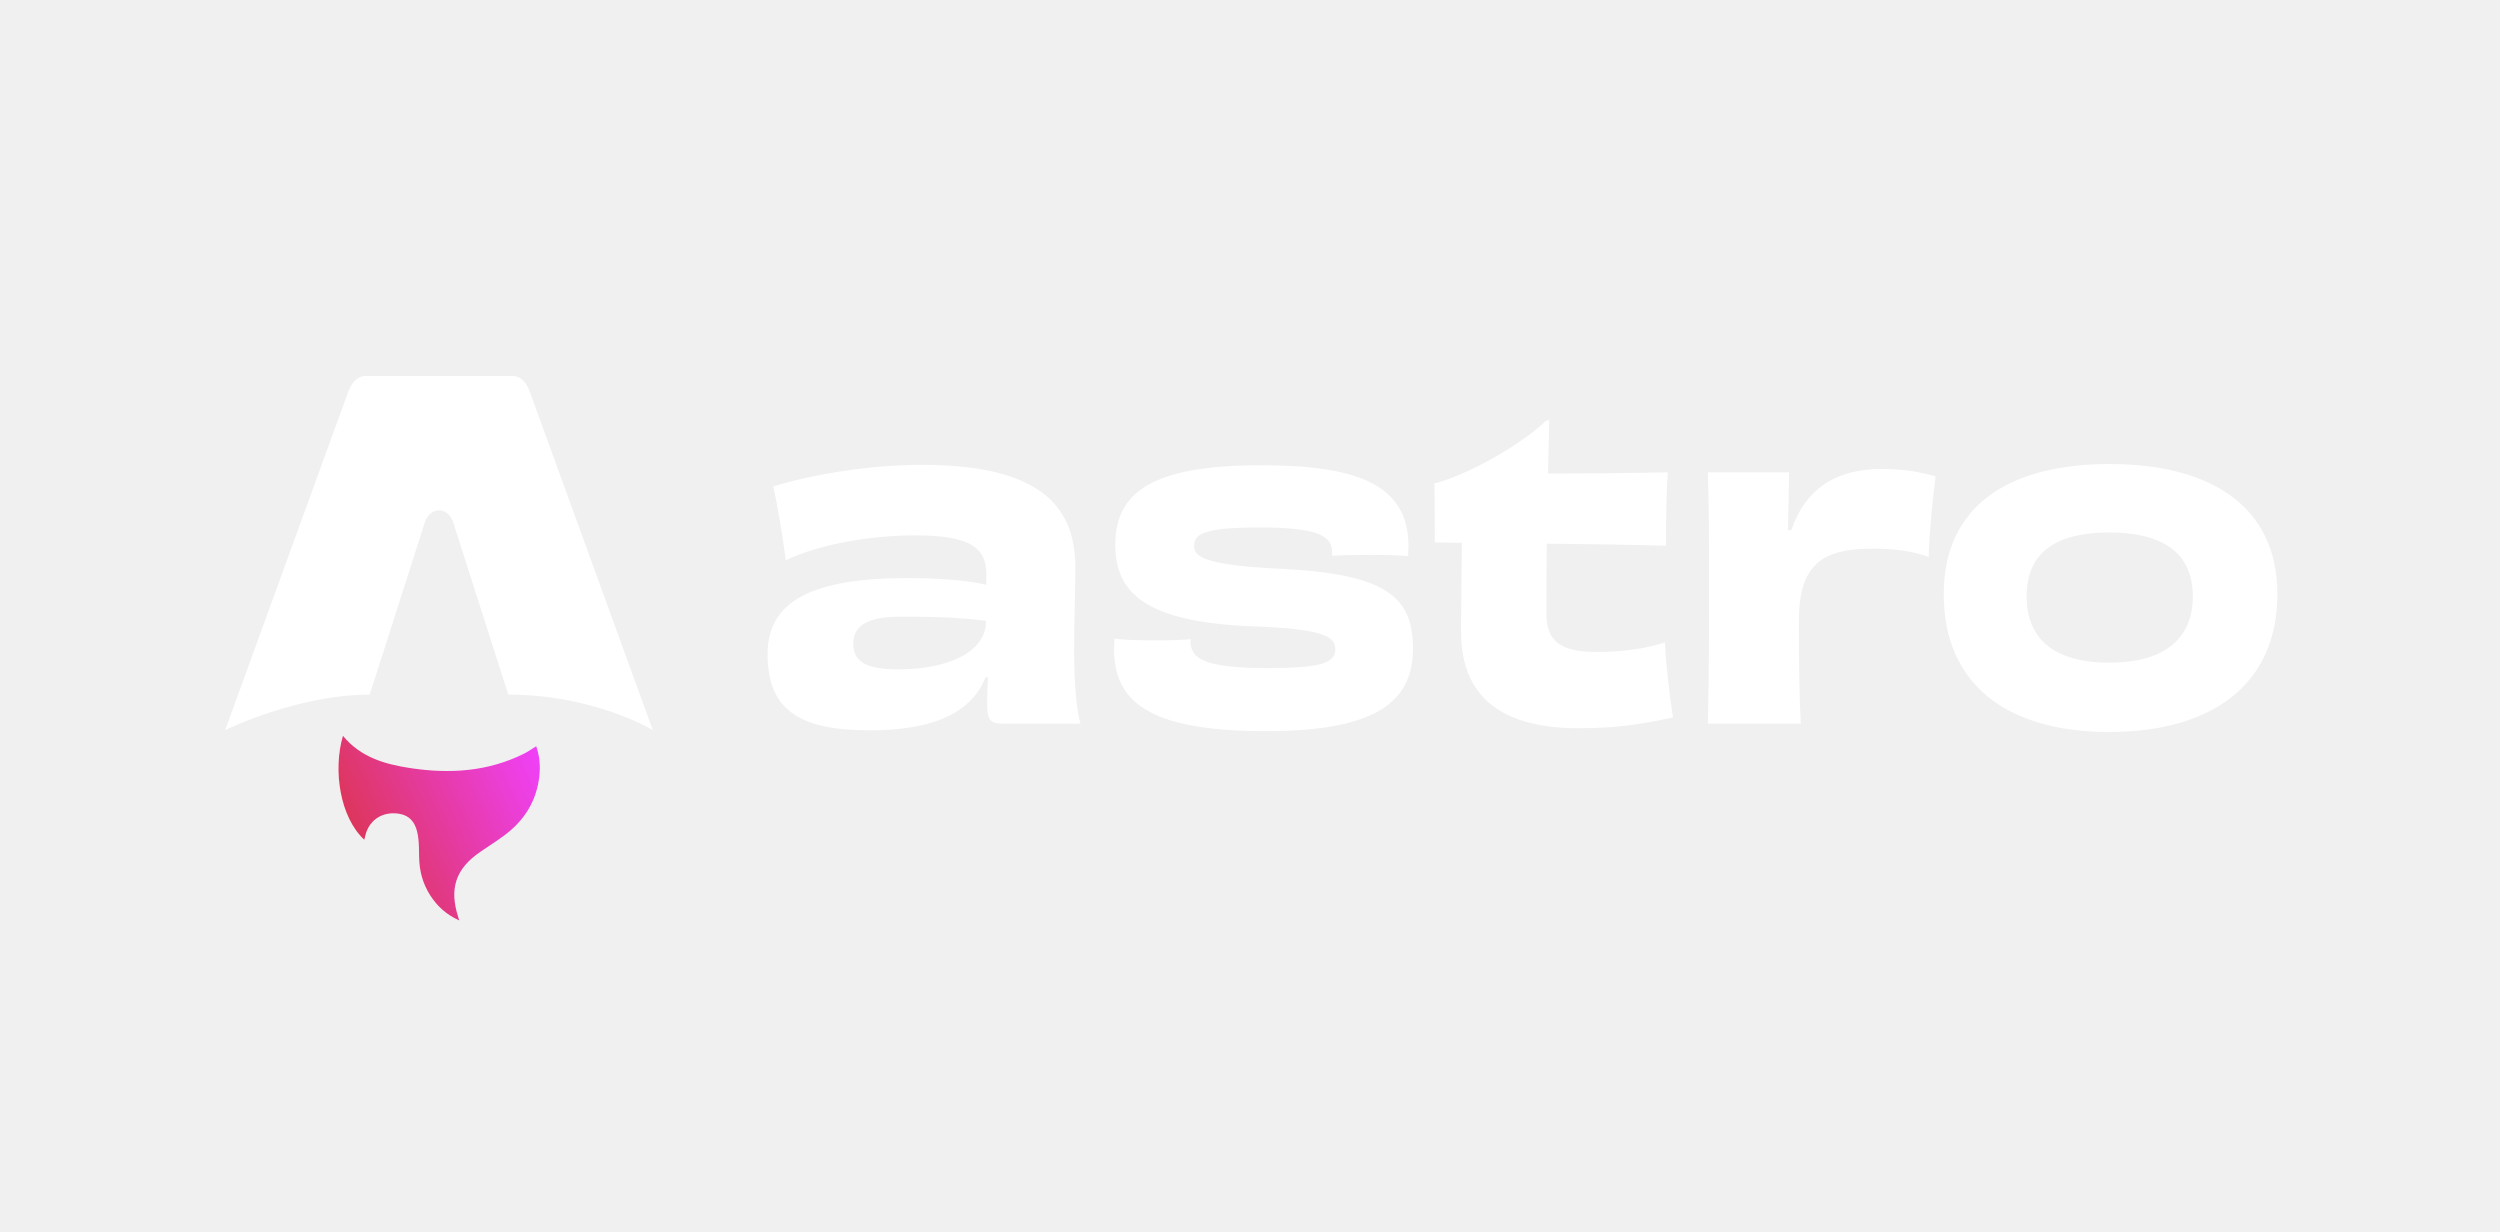
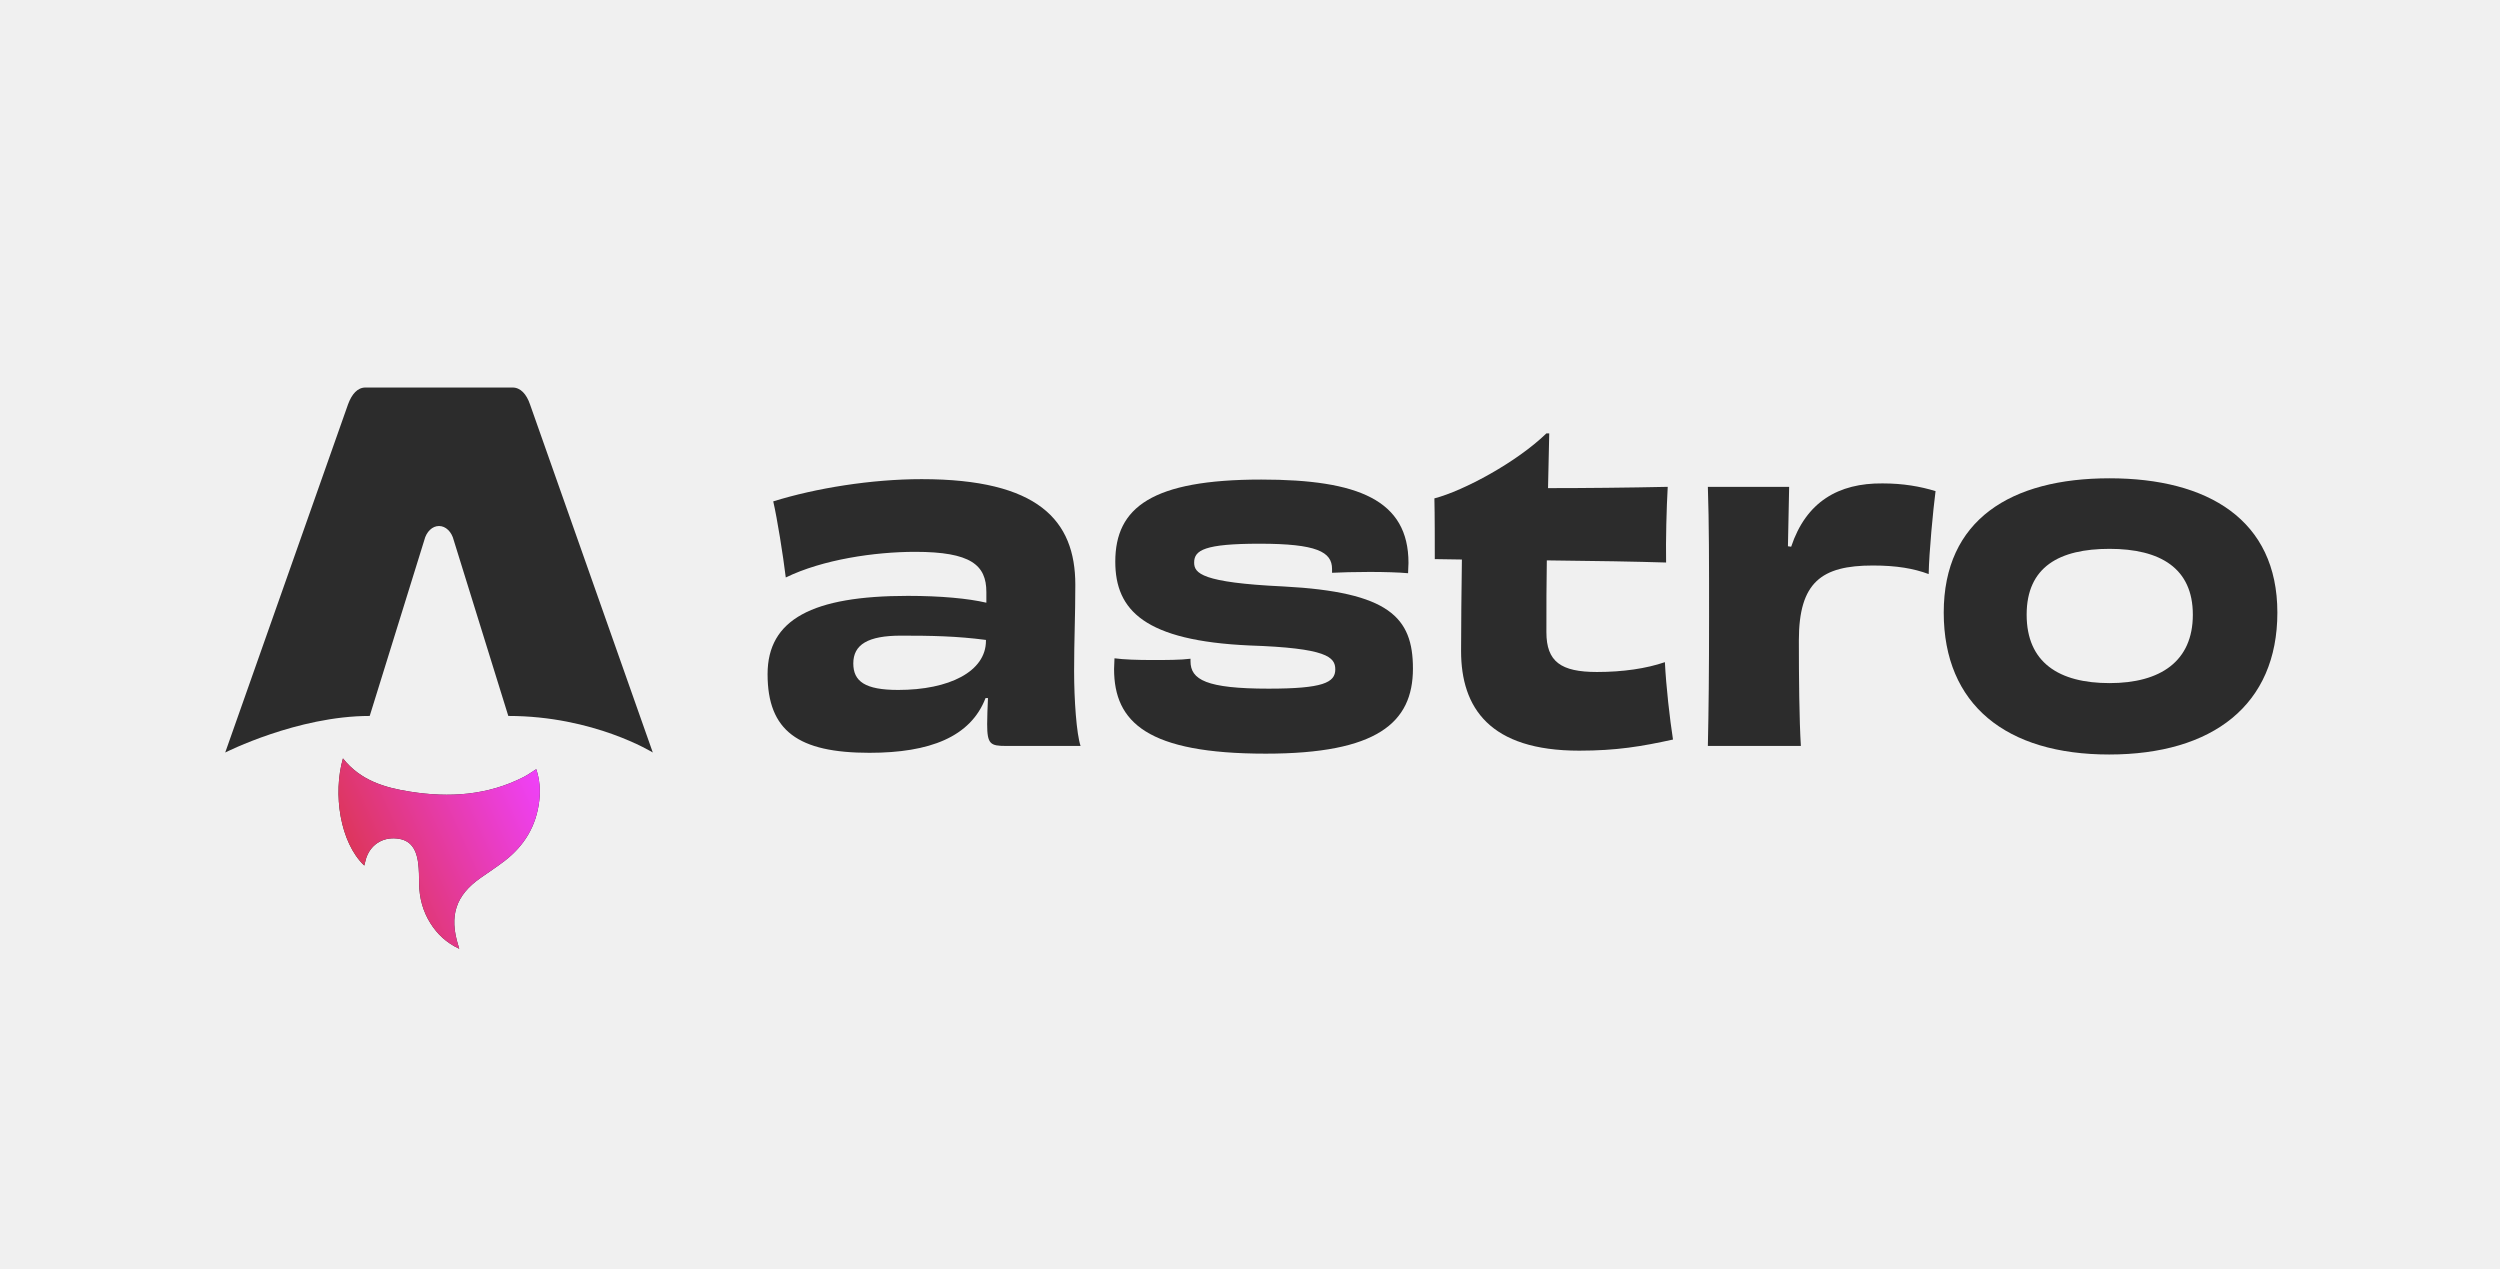
- <svg xmlns="http://www.w3.org/2000/svg" width="132" height="65" viewBox="0 0 132 65" fill="none">
-   <path d="M19.234 44.338C17.948 43.151 17.572 40.656 18.108 38.849C19.037 39.988 20.325 40.349 21.659 40.553C23.718 40.867 25.741 40.75 27.654 39.799C27.872 39.691 28.075 39.546 28.314 39.4C28.493 39.925 28.54 40.456 28.477 40.996C28.325 42.312 27.676 43.328 26.645 44.098C26.232 44.406 25.796 44.682 25.37 44.972C24.061 45.865 23.707 46.912 24.199 48.435C24.211 48.472 24.221 48.51 24.247 48.6C23.579 48.298 23.091 47.859 22.719 47.281C22.327 46.671 22.14 45.996 22.13 45.266C22.125 44.911 22.125 44.552 22.078 44.202C21.962 43.348 21.565 42.966 20.817 42.944C20.049 42.921 19.442 43.4 19.281 44.155C19.268 44.212 19.251 44.27 19.233 44.337L19.234 44.338Z" fill="white" />
-   <path d="M19.234 44.338C17.948 43.151 17.572 40.656 18.108 38.849C19.037 39.988 20.325 40.349 21.659 40.553C23.718 40.867 25.741 40.75 27.654 39.799C27.872 39.691 28.075 39.546 28.314 39.4C28.493 39.925 28.54 40.456 28.477 40.996C28.325 42.312 27.676 43.328 26.645 44.098C26.232 44.406 25.796 44.682 25.37 44.972C24.061 45.865 23.707 46.912 24.199 48.435C24.211 48.472 24.221 48.51 24.247 48.6C23.579 48.298 23.091 47.859 22.719 47.281C22.327 46.671 22.14 45.996 22.13 45.266C22.125 44.911 22.125 44.552 22.078 44.202C21.962 43.348 21.565 42.966 20.817 42.944C20.049 42.921 19.442 43.4 19.281 44.155C19.268 44.212 19.251 44.27 19.233 44.337L19.234 44.338Z" fill="url(#paint0_linear_26_129)" />
-   <path d="M11.891 38.547C11.891 38.547 15.701 36.674 19.521 36.674L22.401 27.675C22.509 27.239 22.824 26.944 23.18 26.944C23.535 26.944 23.85 27.239 23.958 27.675L26.838 36.674C31.363 36.674 34.468 38.547 34.468 38.547C34.468 38.547 27.997 20.751 27.985 20.715C27.799 20.189 27.485 19.85 27.063 19.85H19.297C18.875 19.85 18.574 20.189 18.375 20.715C18.361 20.75 11.891 38.547 11.891 38.547Z" fill="white" />
-   <path d="M52.058 32.823C52.058 34.4 50.115 35.342 47.425 35.342C45.674 35.342 45.054 34.904 45.054 33.984C45.054 33.02 45.823 32.56 47.574 32.56C49.154 32.56 50.499 32.582 52.058 32.779V32.823ZM52.08 30.873C51.119 30.654 49.666 30.523 47.937 30.523C42.898 30.523 40.528 31.728 40.528 34.531C40.528 37.444 42.151 38.561 45.908 38.561C49.09 38.561 51.246 37.751 52.037 35.758H52.165C52.143 36.24 52.122 36.721 52.122 37.094C52.122 38.123 52.293 38.211 53.126 38.211H57.054C56.841 37.598 56.713 35.867 56.713 34.378C56.713 32.779 56.777 31.574 56.777 29.953C56.777 26.646 54.812 24.544 48.663 24.544C46.015 24.544 43.069 25.003 40.827 25.682C41.04 26.58 41.339 28.398 41.489 29.581C43.432 28.661 46.186 28.267 48.322 28.267C51.268 28.267 52.08 28.946 52.08 30.326V30.873Z" fill="white" />
-   <path d="M62.859 33.743C62.325 33.808 61.599 33.808 60.852 33.808C60.062 33.808 59.336 33.787 58.845 33.721C58.845 33.896 58.823 34.093 58.823 34.268C58.823 37.006 60.596 38.605 66.831 38.605C72.702 38.605 74.603 37.028 74.603 34.246C74.603 31.618 73.343 30.326 67.77 30.041C63.435 29.844 63.051 29.362 63.051 28.815C63.051 28.179 63.606 27.851 66.51 27.851C69.521 27.851 70.332 28.267 70.332 29.143V29.34C70.759 29.318 71.528 29.297 72.318 29.297C73.065 29.297 73.877 29.318 74.347 29.362C74.347 29.165 74.368 28.99 74.368 28.837C74.368 25.617 71.72 24.565 66.596 24.565C60.83 24.565 58.887 25.989 58.887 28.771C58.887 31.268 60.446 32.823 65.976 33.064C70.055 33.195 70.503 33.655 70.503 34.29C70.503 34.969 69.841 35.276 66.98 35.276C63.692 35.276 62.859 34.816 62.859 33.874V33.743Z" fill="white" />
-   <path d="M81.65 22.2C80.092 23.668 77.294 25.135 75.736 25.529C75.757 26.34 75.757 27.829 75.757 28.639L77.188 28.661C77.166 30.216 77.145 32.1 77.145 33.349C77.145 36.262 78.661 38.452 83.38 38.452C85.365 38.452 86.689 38.233 88.334 37.882C88.163 36.809 87.97 35.166 87.906 33.918C86.924 34.246 85.686 34.422 84.319 34.422C82.419 34.422 81.65 33.896 81.65 32.385C81.65 31.071 81.65 29.844 81.672 28.705C84.106 28.727 86.54 28.771 87.97 28.815C87.949 27.676 87.992 26.033 88.056 24.938C85.985 24.982 83.657 25.003 81.736 25.003C81.757 24.04 81.778 23.12 81.8 22.2H81.65Z" fill="white" />
-   <path d="M94.403 27.982C94.424 26.843 94.446 25.88 94.467 24.938H90.175C90.239 26.821 90.239 28.749 90.239 31.574C90.239 34.4 90.218 36.349 90.175 38.211H95.086C95.001 36.897 94.98 34.685 94.98 32.801C94.98 29.822 96.175 28.968 98.887 28.968C100.147 28.968 101.044 29.121 101.834 29.406C101.855 28.289 102.069 26.12 102.197 25.157C101.385 24.916 100.488 24.763 99.399 24.763C97.072 24.741 95.364 25.704 94.574 28.004L94.403 27.982Z" fill="white" />
-   <path d="M115.782 31.487C115.782 33.874 114.074 34.991 111.384 34.991C108.715 34.991 107.007 33.94 107.007 31.487C107.007 29.034 108.736 28.114 111.384 28.114C114.053 28.114 115.782 29.099 115.782 31.487ZM120.245 31.377C120.245 26.624 116.572 24.5 111.384 24.5C106.174 24.5 102.629 26.624 102.629 31.377C102.629 36.108 105.939 38.649 111.362 38.649C116.828 38.649 120.245 36.108 120.245 31.377Z" fill="white" />
+ <svg xmlns="http://www.w3.org/2000/svg" width="132" height="67" viewBox="0 0 132 67" fill="none">
+   <path d="M19.234 45.702C17.948 44.478 17.572 41.907 18.108 40.044C19.037 41.218 20.325 41.591 21.659 41.8C23.718 42.125 25.741 42.003 27.654 41.024C27.872 40.912 28.075 40.763 28.314 40.612C28.493 41.154 28.54 41.7 28.477 42.257C28.325 43.613 27.676 44.661 26.645 45.455C26.232 45.773 25.796 46.056 25.37 46.356C24.061 47.276 23.707 48.356 24.199 49.926C24.211 49.964 24.221 50.002 24.247 50.095C23.579 49.784 23.091 49.331 22.719 48.736C22.327 48.107 22.14 47.411 22.13 46.659C22.125 46.292 22.125 45.923 22.078 45.562C21.962 44.682 21.565 44.288 20.817 44.265C20.049 44.242 19.442 44.735 19.281 45.513C19.268 45.573 19.251 45.632 19.233 45.701L19.234 45.702Z" fill="#2C2C2C" />
+   <path d="M19.234 45.702C17.948 44.478 17.572 41.907 18.108 40.044C19.037 41.218 20.325 41.591 21.659 41.8C23.718 42.125 25.741 42.003 27.654 41.024C27.872 40.912 28.075 40.763 28.314 40.612C28.493 41.154 28.54 41.7 28.477 42.257C28.325 43.613 27.676 44.661 26.645 45.455C26.232 45.773 25.796 46.056 25.37 46.356C24.061 47.276 23.707 48.356 24.199 49.926C24.211 49.964 24.221 50.002 24.247 50.095C23.579 49.784 23.091 49.331 22.719 48.736C22.327 48.107 22.14 47.411 22.13 46.659C22.125 46.292 22.125 45.923 22.078 45.562C21.962 44.682 21.565 44.288 20.817 44.265C20.049 44.242 19.442 44.735 19.281 45.513C19.268 45.573 19.251 45.632 19.233 45.701L19.234 45.702Z" fill="url(#paint0_linear_26_129)" />
+   <path d="M11.891 39.733C11.891 39.733 15.701 37.802 19.521 37.802L22.401 28.526C22.509 28.078 22.824 27.773 23.18 27.773C23.535 27.773 23.85 28.078 23.958 28.526L26.838 37.802C31.363 37.802 34.468 39.733 34.468 39.733C34.468 39.733 27.997 21.389 27.985 21.353C27.799 20.81 27.485 20.461 27.063 20.461H19.297C18.875 20.461 18.574 20.81 18.375 21.353C18.361 21.389 11.891 39.733 11.891 39.733Z" fill="#2C2C2C" />
+   <path d="M52.058 33.833C52.058 35.458 50.115 36.429 47.425 36.429C45.674 36.429 45.054 35.977 45.054 35.029C45.054 34.036 45.823 33.562 47.574 33.562C49.154 33.562 50.499 33.584 52.058 33.788V33.833ZM52.08 31.823C51.119 31.598 49.666 31.462 47.937 31.462C42.898 31.462 40.528 32.704 40.528 35.594C40.528 38.596 42.151 39.748 45.908 39.748C49.09 39.748 51.246 38.912 52.037 36.858H52.165C52.143 37.355 52.122 37.851 52.122 38.235C52.122 39.296 52.293 39.386 53.126 39.386H57.054C56.841 38.754 56.713 36.971 56.713 35.436C56.713 33.788 56.777 32.546 56.777 30.875C56.777 27.466 54.812 25.299 48.663 25.299C46.015 25.299 43.069 25.773 40.827 26.473C41.04 27.398 41.339 29.272 41.489 30.491C43.432 29.543 46.186 29.137 48.322 29.137C51.268 29.137 52.08 29.837 52.08 31.259V31.823Z" fill="#2C2C2C" />
+   <path d="M62.859 34.781C62.325 34.849 61.599 34.849 60.852 34.849C60.062 34.849 59.336 34.826 58.845 34.758C58.845 34.939 58.823 35.142 58.823 35.323C58.823 38.145 60.596 39.793 66.831 39.793C72.702 39.793 74.603 38.167 74.603 35.3C74.603 32.591 73.343 31.259 67.77 30.965C63.435 30.762 63.051 30.266 63.051 29.701C63.051 29.047 63.606 28.708 66.51 28.708C69.521 28.708 70.332 29.137 70.332 30.04V30.243C70.759 30.221 71.528 30.198 72.318 30.198C73.065 30.198 73.877 30.221 74.347 30.266C74.347 30.062 74.368 29.882 74.368 29.724C74.368 26.405 71.72 25.321 66.596 25.321C60.83 25.321 58.887 26.789 58.887 29.656C58.887 32.23 60.446 33.833 65.976 34.081C70.055 34.217 70.503 34.691 70.503 35.345C70.503 36.045 69.841 36.361 66.98 36.361C63.692 36.361 62.859 35.887 62.859 34.916V34.781Z" fill="#2C2C2C" />
+   <path d="M81.65 22.883C80.092 24.396 77.294 25.908 75.736 26.315C75.757 27.15 75.757 28.685 75.757 29.521L77.188 29.543C77.166 31.146 77.145 33.088 77.145 34.375C77.145 37.377 78.661 39.635 83.38 39.635C85.365 39.635 86.689 39.409 88.334 39.048C88.163 37.942 87.97 36.248 87.906 34.962C86.924 35.3 85.686 35.481 84.319 35.481C82.419 35.481 81.65 34.939 81.65 33.381C81.65 32.027 81.65 30.762 81.672 29.588C84.106 29.611 86.54 29.656 87.97 29.701C87.949 28.527 87.992 26.834 88.056 25.705C85.985 25.75 83.657 25.773 81.736 25.773C81.757 24.779 81.778 23.831 81.8 22.883H81.65Z" fill="#2C2C2C" />
+   <path d="M94.403 28.843C94.424 27.669 94.446 26.676 94.467 25.705H90.175C90.239 27.647 90.239 29.634 90.239 32.546C90.239 35.458 90.218 37.468 90.175 39.387H95.086C95.001 38.032 94.98 35.752 94.98 33.81C94.98 30.74 96.175 29.859 98.887 29.859C100.147 29.859 101.044 30.017 101.834 30.311C101.855 29.159 102.069 26.924 102.197 25.931C101.385 25.683 100.488 25.524 99.399 25.524C97.072 25.502 95.364 26.495 94.574 28.866L94.403 28.843Z" fill="#2C2C2C" />
+   <path d="M115.782 32.456C115.782 34.916 114.074 36.068 111.384 36.068C108.715 36.068 107.007 34.984 107.007 32.456C107.007 29.927 108.736 28.979 111.384 28.979C114.053 28.979 115.782 29.995 115.782 32.456ZM120.245 32.343C120.245 27.444 116.572 25.254 111.384 25.254C106.174 25.254 102.629 27.444 102.629 32.343C102.629 37.219 105.939 39.838 111.362 39.838C116.828 39.838 120.245 37.219 120.245 32.343Z" fill="#2C2C2C" />
  <defs>
-     <linearGradient id="paint0_linear_26_129" x1="17.872" y1="48.6" x2="30.337" y2="42.766" gradientUnits="userSpaceOnUse">
+     <linearGradient id="paint0_linear_26_129" x1="17.872" y1="50.095" x2="30.47" y2="44.375" gradientUnits="userSpaceOnUse">
      <stop stop-color="#D83333" />
      <stop offset="1" stop-color="#F041FF" />
    </linearGradient>
  </defs>
</svg>
